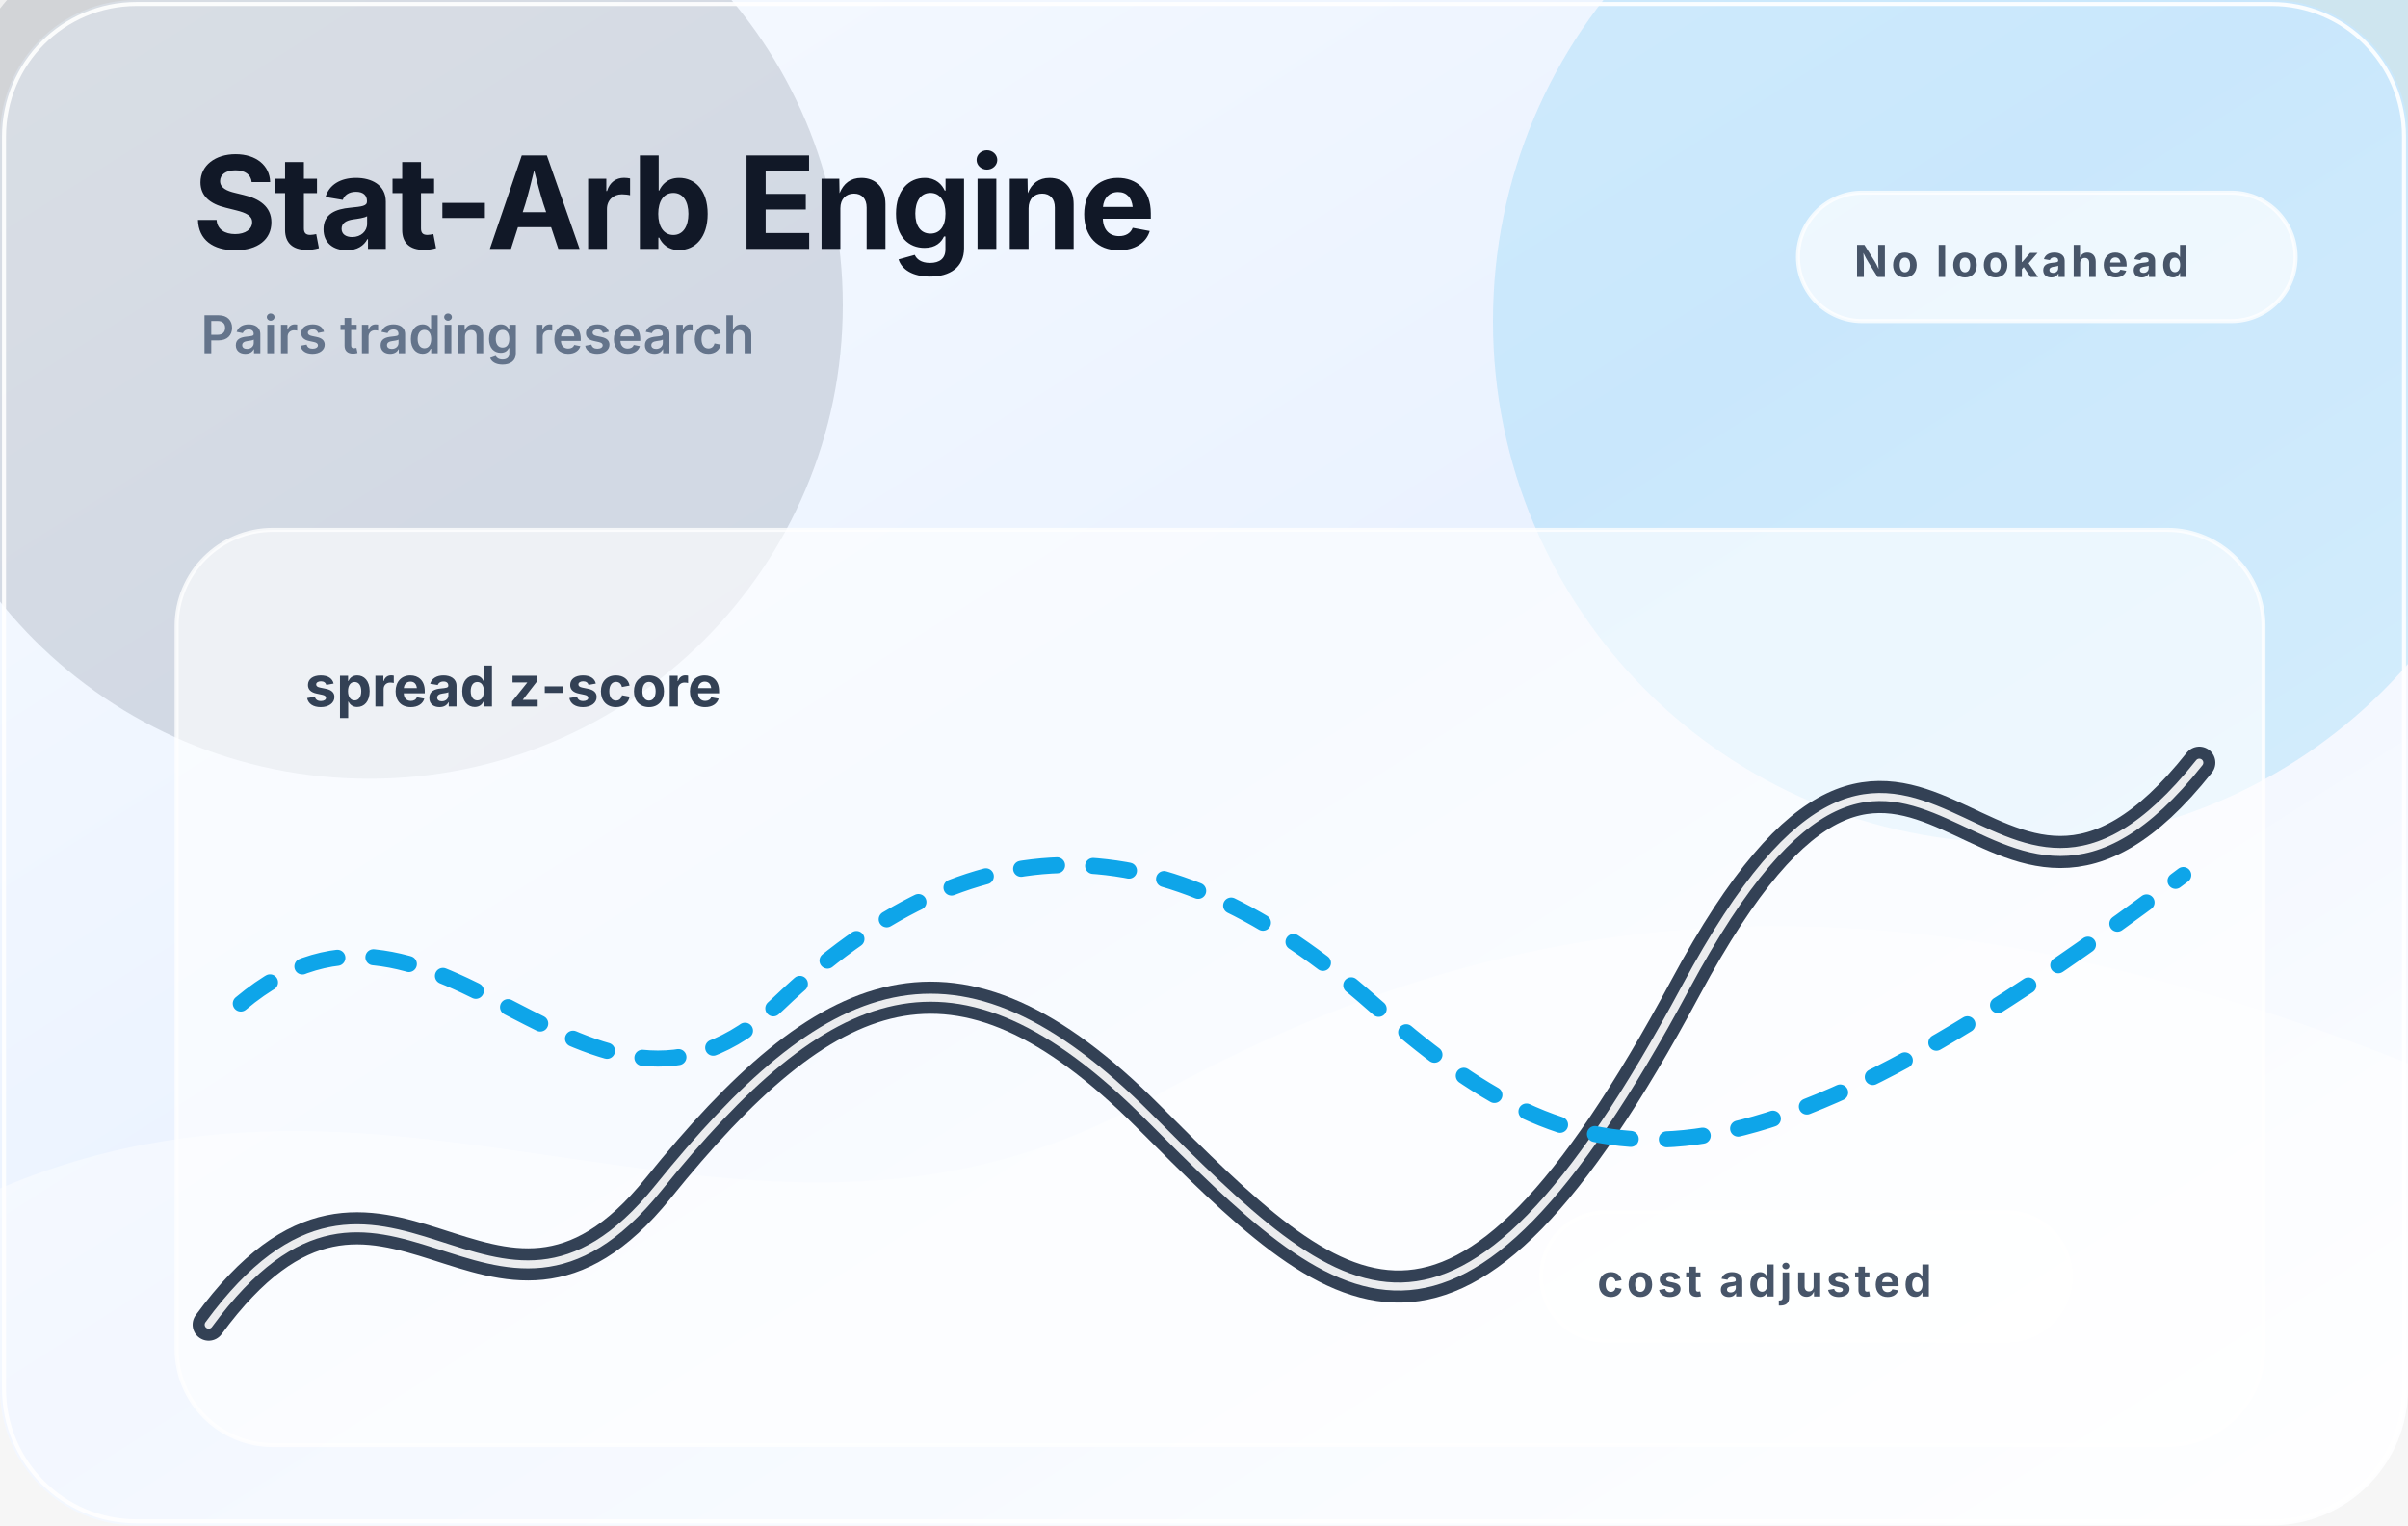
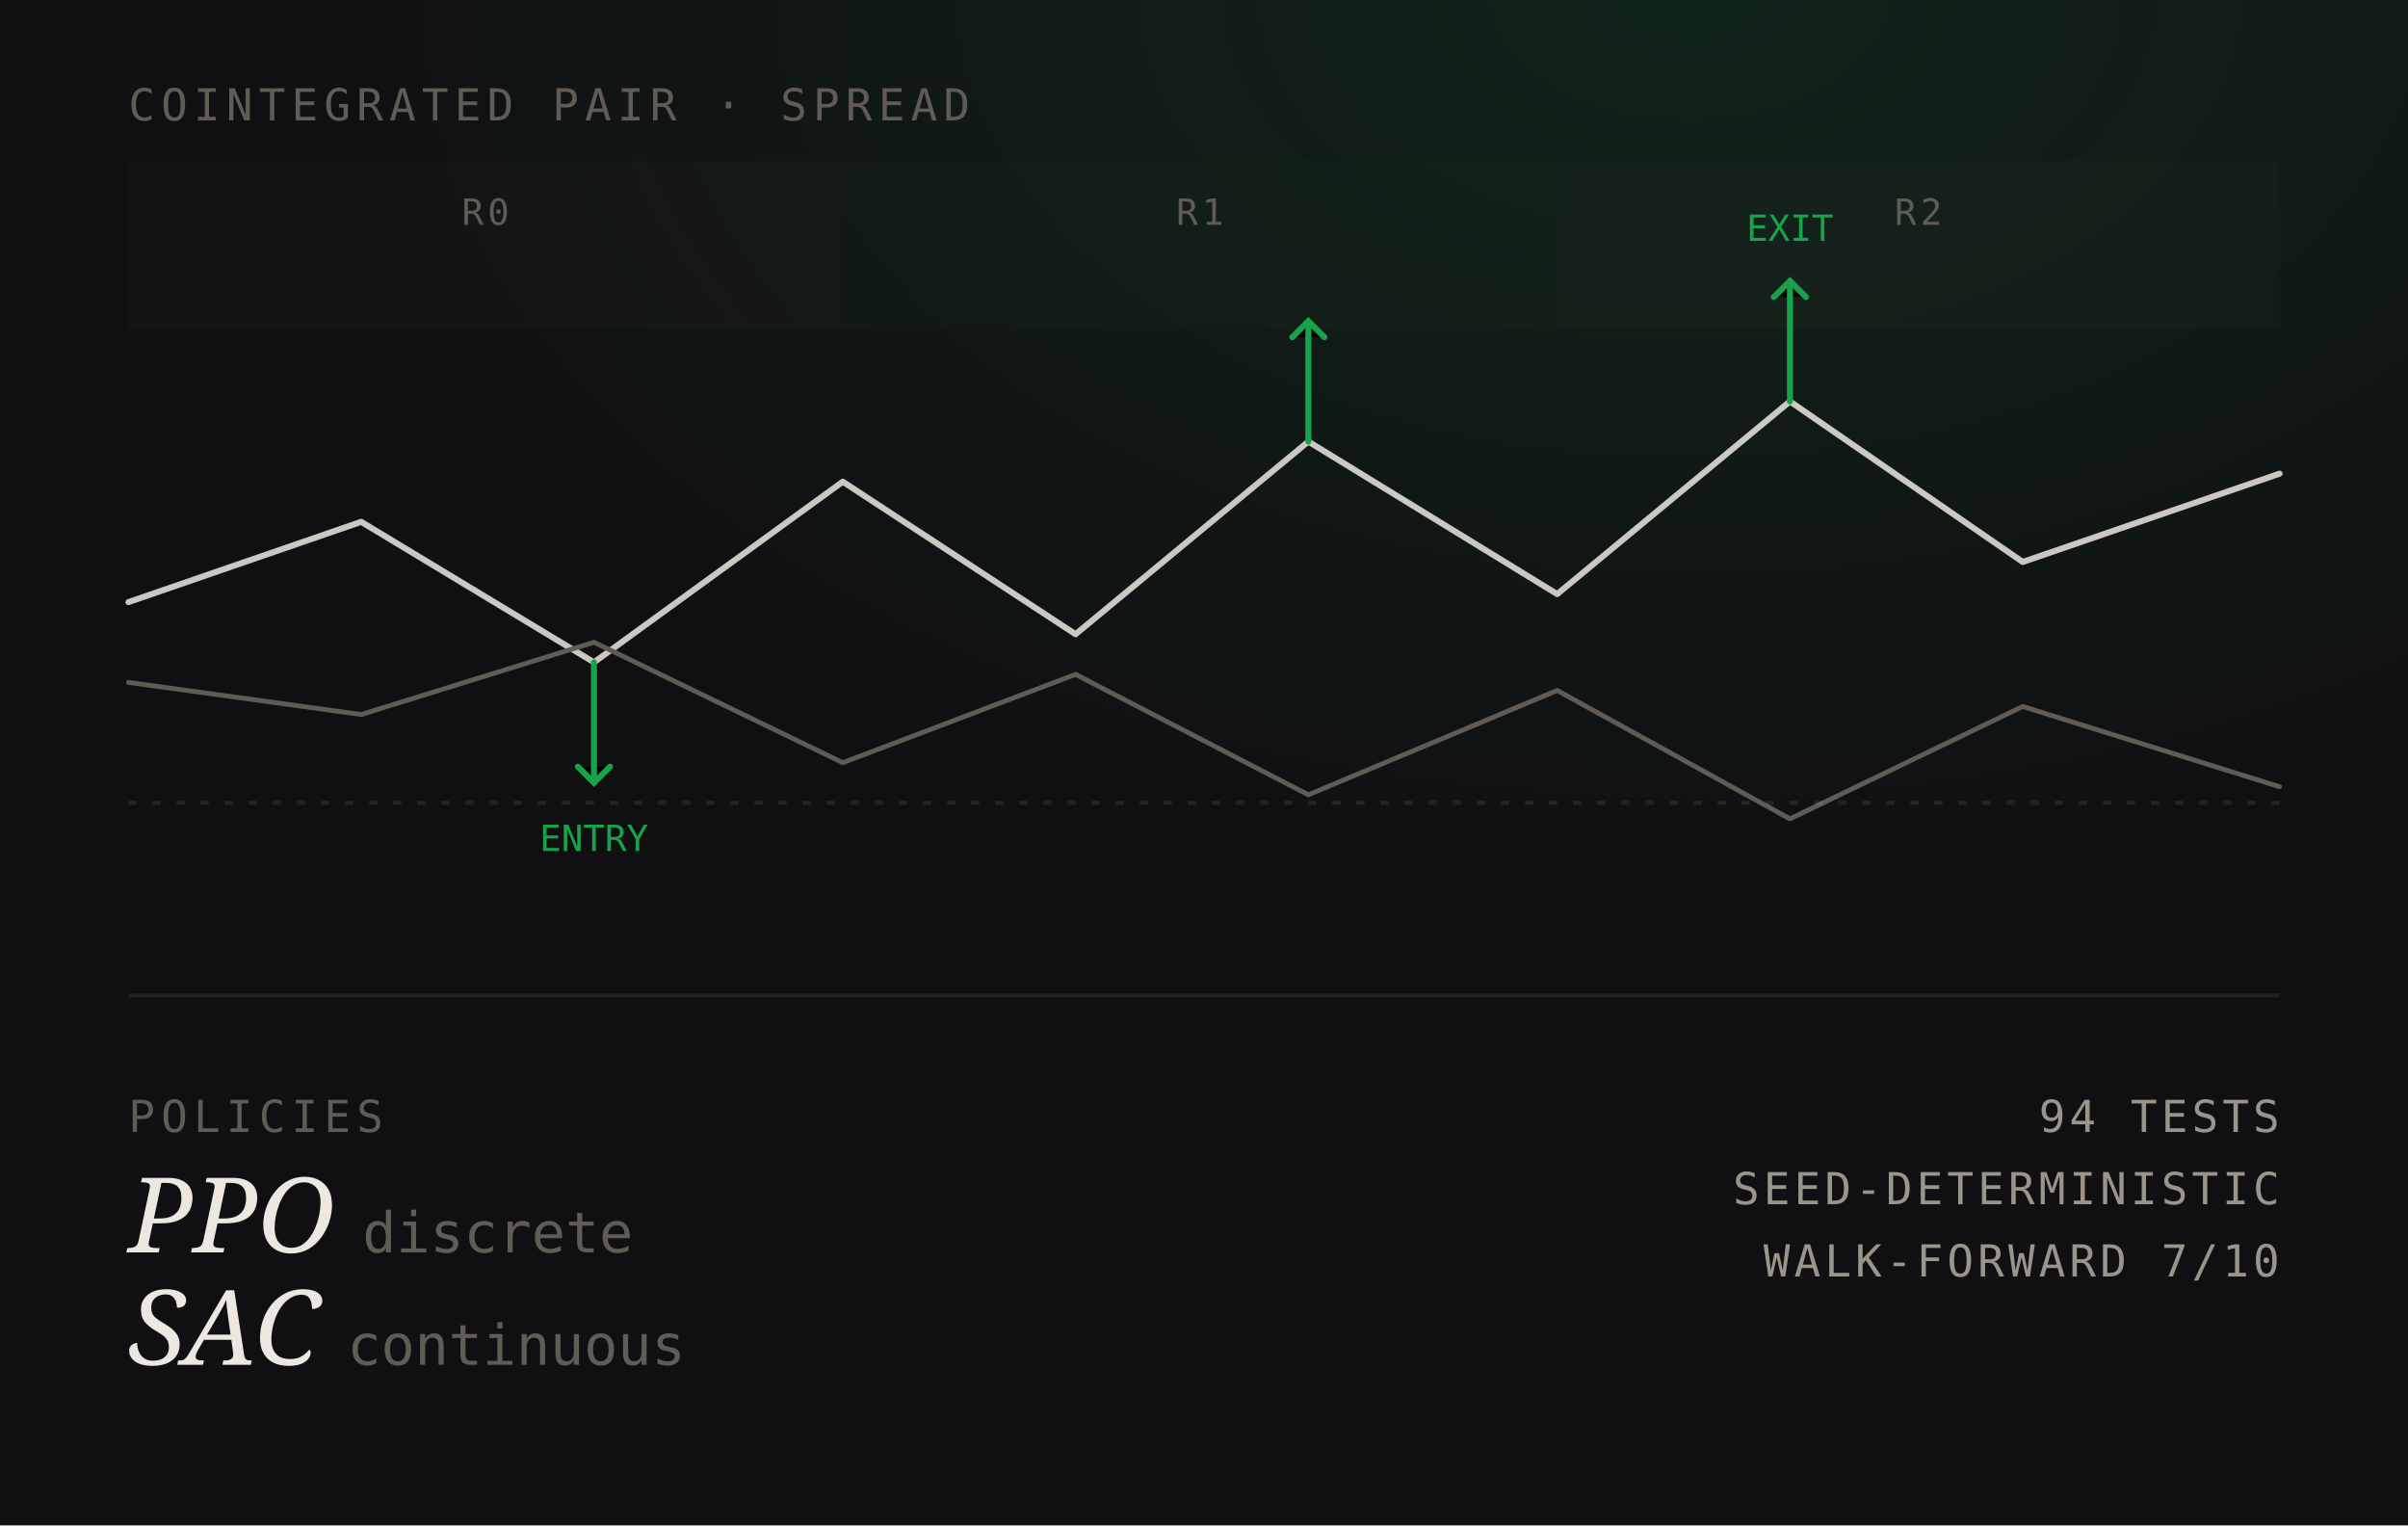
- <svg xmlns="http://www.w3.org/2000/svg" width="1200" height="760" viewBox="0 0 600 380" fill="none">
+ <svg xmlns="http://www.w3.org/2000/svg" width="600" height="380" viewBox="0 0 600 380">
  <defs>
-     <linearGradient id="bg" x1="0" y1="0" x2="1" y2="1">
-       <stop stop-color="#F8FBFF" />
-       <stop offset=".48" stop-color="#EAF2FF" />
-       <stop offset="1" stop-color="#FFFFFF" />
-     </linearGradient>
-     <linearGradient id="accentGrad" x1="0" y1="0" x2="1" y2="1">
-       <stop stop-color="#334155" />
-       <stop offset="1" stop-color="#0EA5E9" />
-     </linearGradient>
-     <filter id="softShadow" x="-20%" y="-20%" width="140%" height="150%">
-       <feDropShadow dx="0" dy="16" stdDeviation="18" flood-color="#1B2B48" flood-opacity=".14" />
-     </filter>
-     <marker id="arrow" markerWidth="8" markerHeight="8" refX="5" refY="3" orient="auto" markerUnits="strokeWidth">
-       <path d="M0 0 L6 3 L0 6 Z" fill="rgba(15,23,42,.3)" />
-     </marker>
-     <style>
-       .title{font:700 32px -apple-system,BlinkMacSystemFont,'Segoe UI',sans-serif;fill:#111827;letter-spacing:-.02em}.kicker{font:600 13px -apple-system,BlinkMacSystemFont,'Segoe UI',sans-serif;fill:#64748B}.body{font:700 14px -apple-system,BlinkMacSystemFont,'Segoe UI',sans-serif;fill:#334155}.chip{font:700 11px -apple-system,BlinkMacSystemFont,'Segoe UI',sans-serif;fill:#475569;text-transform:uppercase;letter-spacing:.08em}.node{font:700 13px -apple-system,BlinkMacSystemFont,'Segoe UI',sans-serif;fill:#243044}.white{font:700 13px -apple-system,BlinkMacSystemFont,'Segoe UI',sans-serif;fill:white}.mono{font:600 15px 'SF Mono',Consolas,monospace;fill:#1F2937}.monoAccent{font:700 15px 'SF Mono',Consolas,monospace;fill:#334155}.emoji{font:400 30px 'Segoe UI Emoji','Apple Color Emoji',sans-serif;fill:white}
-     </style>
+     <radialGradient id="rl-wash" cx="70%" cy="0%" r="80%">
+       <stop offset="0%" stop-color="#16a34a" stop-opacity="0.14" />
+       <stop offset="70%" stop-color="#16a34a" stop-opacity="0" />
+     </radialGradient>
  </defs>
-   <rect width="600" height="380" rx="34" fill="url(#bg)" />
-   <circle cx="92" cy="76" r="118" fill="#334155" opacity=".16" />
-   <circle cx="502" cy="80" r="130" fill="#0EA5E9" opacity=".15" />
-   <path d="M-20 306 C92 242 182 332 286 274 S492 214 640 282 V420 H-20 Z" fill="rgba(255,255,255,.42)" />
-   <text x="48" y="62" class="title">Stat-Arb Engine</text>
-   <text x="50" y="88" class="kicker">Pairs trading research</text>
-   <rect x="448" y="48" width="124" height="32" rx="16" fill="rgba(255,255,255,.68)" stroke="rgba(255,255,255,.78)" />
-   <text x="462" y="69" class="chip">No lookahead</text>
-   <rect x="44" y="132" width="520" height="228" rx="24" fill="rgba(255,255,255,0.62)" stroke="rgba(255,255,255,.78)" />
-   <path d="M52 330 C96 270, 122 348, 164 296 S238 230, 286 278 S362 354, 420 246 S494 258, 548 190" fill="none" stroke="#334155" stroke-width="8" stroke-linecap="round" />
-   <path d="M52 330 C96 270, 122 348, 164 296 S238 230, 286 278 S362 354, 420 246 S494 258, 548 190" fill="none" stroke="rgba(255,255,255,.9)" stroke-width="2" stroke-linecap="round" />
-   <path d="M60 250 C110 208, 146 296, 194 250 S290 204, 342 250 S430 304, 544 218" fill="none" stroke="#0EA5E9" stroke-width="4" stroke-dasharray="9 9" stroke-linecap="round" />
-   <text x="76" y="176" class="body">spread z-score</text>
-   <rect x="384" y="302" width="132" height="32" rx="16" fill="rgba(255,255,255,.68)" stroke="rgba(255,255,255,.78)" />
-   <text x="398" y="323" class="chip">cost adjusted</text>
-   <rect x="1" y="1" width="598" height="378" rx="33" stroke="rgba(255,255,255,.9)" />
+   <rect width="600" height="380" fill="#101012" />
+   <rect width="600" height="380" fill="url(#rl-wash)" />
+   <rect x="32" y="40" width="178" height="42" opacity="0.5" fill="rgba(236,232,225,0.03)" />
+   <rect x="210" y="40" width="178" height="42" opacity="0.5" fill="rgba(22,163,74,0.05)" />
+   <rect x="388" y="40" width="180" height="42" opacity="0.5" fill="rgba(236,232,225,0.03)" />
+   <text x="121" y="56" text-anchor="middle" font-family="ui-monospace, SFMono-Regular, Menlo, monospace" font-size="9" letter-spacing="1" fill="#605b55">R0</text>
+   <text x="299" y="56" text-anchor="middle" font-family="ui-monospace, SFMono-Regular, Menlo, monospace" font-size="9" letter-spacing="1" fill="#605b55">R1</text>
+   <text x="478" y="56" text-anchor="middle" font-family="ui-monospace, SFMono-Regular, Menlo, monospace" font-size="9" letter-spacing="1" fill="#605b55">R2</text>
+   <text x="32" y="30" font-family="ui-monospace, SFMono-Regular, Menlo, monospace" font-size="11" letter-spacing="1.5" fill="#605b55">COINTEGRATED PAIR · SPREAD</text>
+   <polyline points="32,150 90,130 148,165 210,120 268,158 326,110 388,148 446,100 504,140 568,118" fill="none" stroke="#ece8e1" stroke-width="1.5" stroke-linejoin="round" stroke-linecap="round" opacity="0.85" />
+   <polyline points="32,170 90,178 148,160 210,190 268,168 326,198 388,172 446,204 504,176 568,196" fill="none" stroke="#605b55" stroke-width="1.2" stroke-linejoin="round" stroke-linecap="round" />
+   <line x1="32" y1="200" x2="568" y2="200" stroke="rgba(236,232,225,0.1)" stroke-width="1" stroke-dasharray="2 4" />
+   <g stroke="#16a34a" stroke-width="1.5" stroke-linecap="round">
+     <path d="M148 165 L148 195 M144 191 L148 195 L152 191" />
+     <path d="M326 110 L326 80 M322 84 L326 80 L330 84" />
+     <path d="M446 100 L446 70 M442 74 L446 70 L450 74" />
+   </g>
+   <text x="148" y="212" text-anchor="middle" font-family="ui-monospace, SFMono-Regular, Menlo, monospace" font-size="9" fill="#16a34a">ENTRY</text>
+   <text x="446" y="60" text-anchor="middle" font-family="ui-monospace, SFMono-Regular, Menlo, monospace" font-size="9" fill="#16a34a">EXIT</text>
+   <line x1="32" y1="248" x2="568" y2="248" stroke="rgba(236,232,225,0.08)" stroke-width="1" />
+   <text x="32" y="282" font-family="ui-monospace, SFMono-Regular, Menlo, monospace" font-size="11" letter-spacing="1.5" fill="#605b55">POLICIES</text>
+   <text x="32" y="312" font-family="Georgia, serif" font-style="italic" font-size="26" fill="#ece8e1">PPO <tspan fill="#605b55" font-style="normal" font-family="ui-monospace, monospace" font-size="14">discrete</tspan>
+   </text>
+   <text x="32" y="340" font-family="Georgia, serif" font-style="italic" font-size="26" fill="#ece8e1">SAC <tspan fill="#605b55" font-style="normal" font-family="ui-monospace, monospace" font-size="14">continuous</tspan>
+   </text>
+   <text x="568" y="282" text-anchor="end" font-family="ui-monospace, SFMono-Regular, Menlo, monospace" font-size="11" letter-spacing="1" fill="#9a948b">94 TESTS</text>
+   <text x="568" y="300" text-anchor="end" font-family="ui-monospace, SFMono-Regular, Menlo, monospace" font-size="11" letter-spacing="1" fill="#9a948b">SEED-DETERMINISTIC</text>
+   <text x="568" y="318" text-anchor="end" font-family="ui-monospace, SFMono-Regular, Menlo, monospace" font-size="11" letter-spacing="1" fill="#9a948b">WALK-FORWARD 7/10</text>
</svg>
